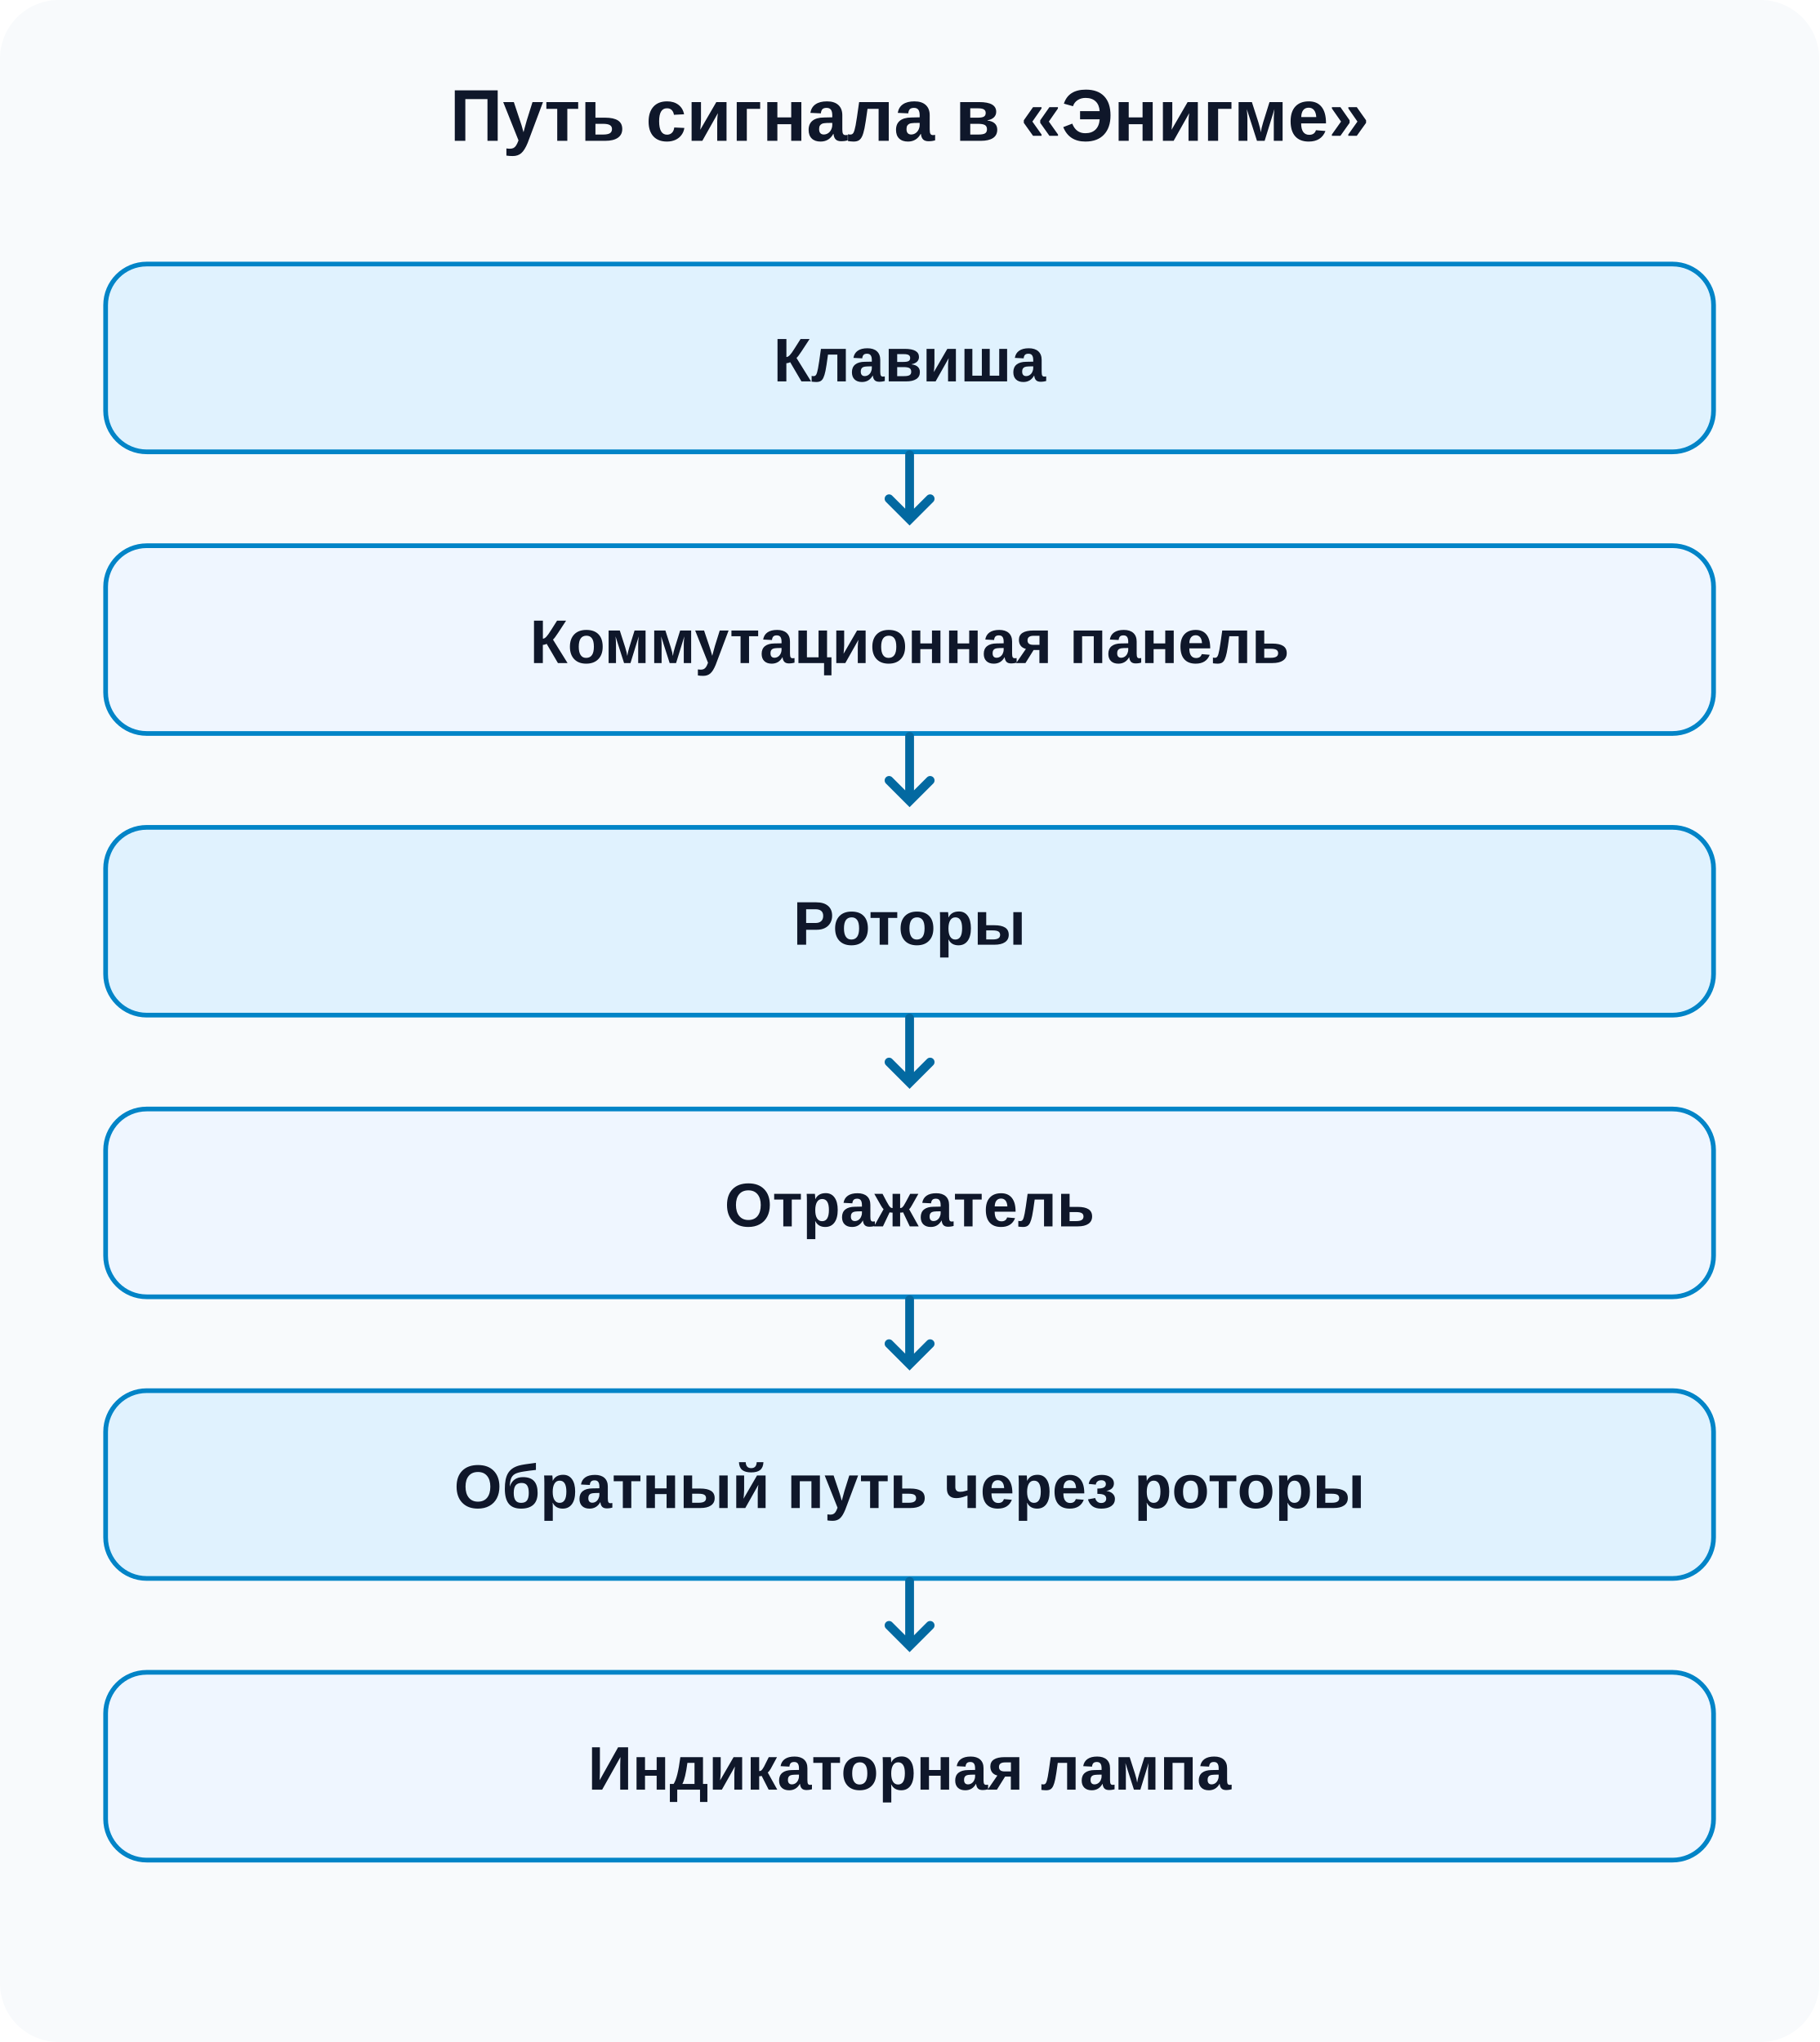
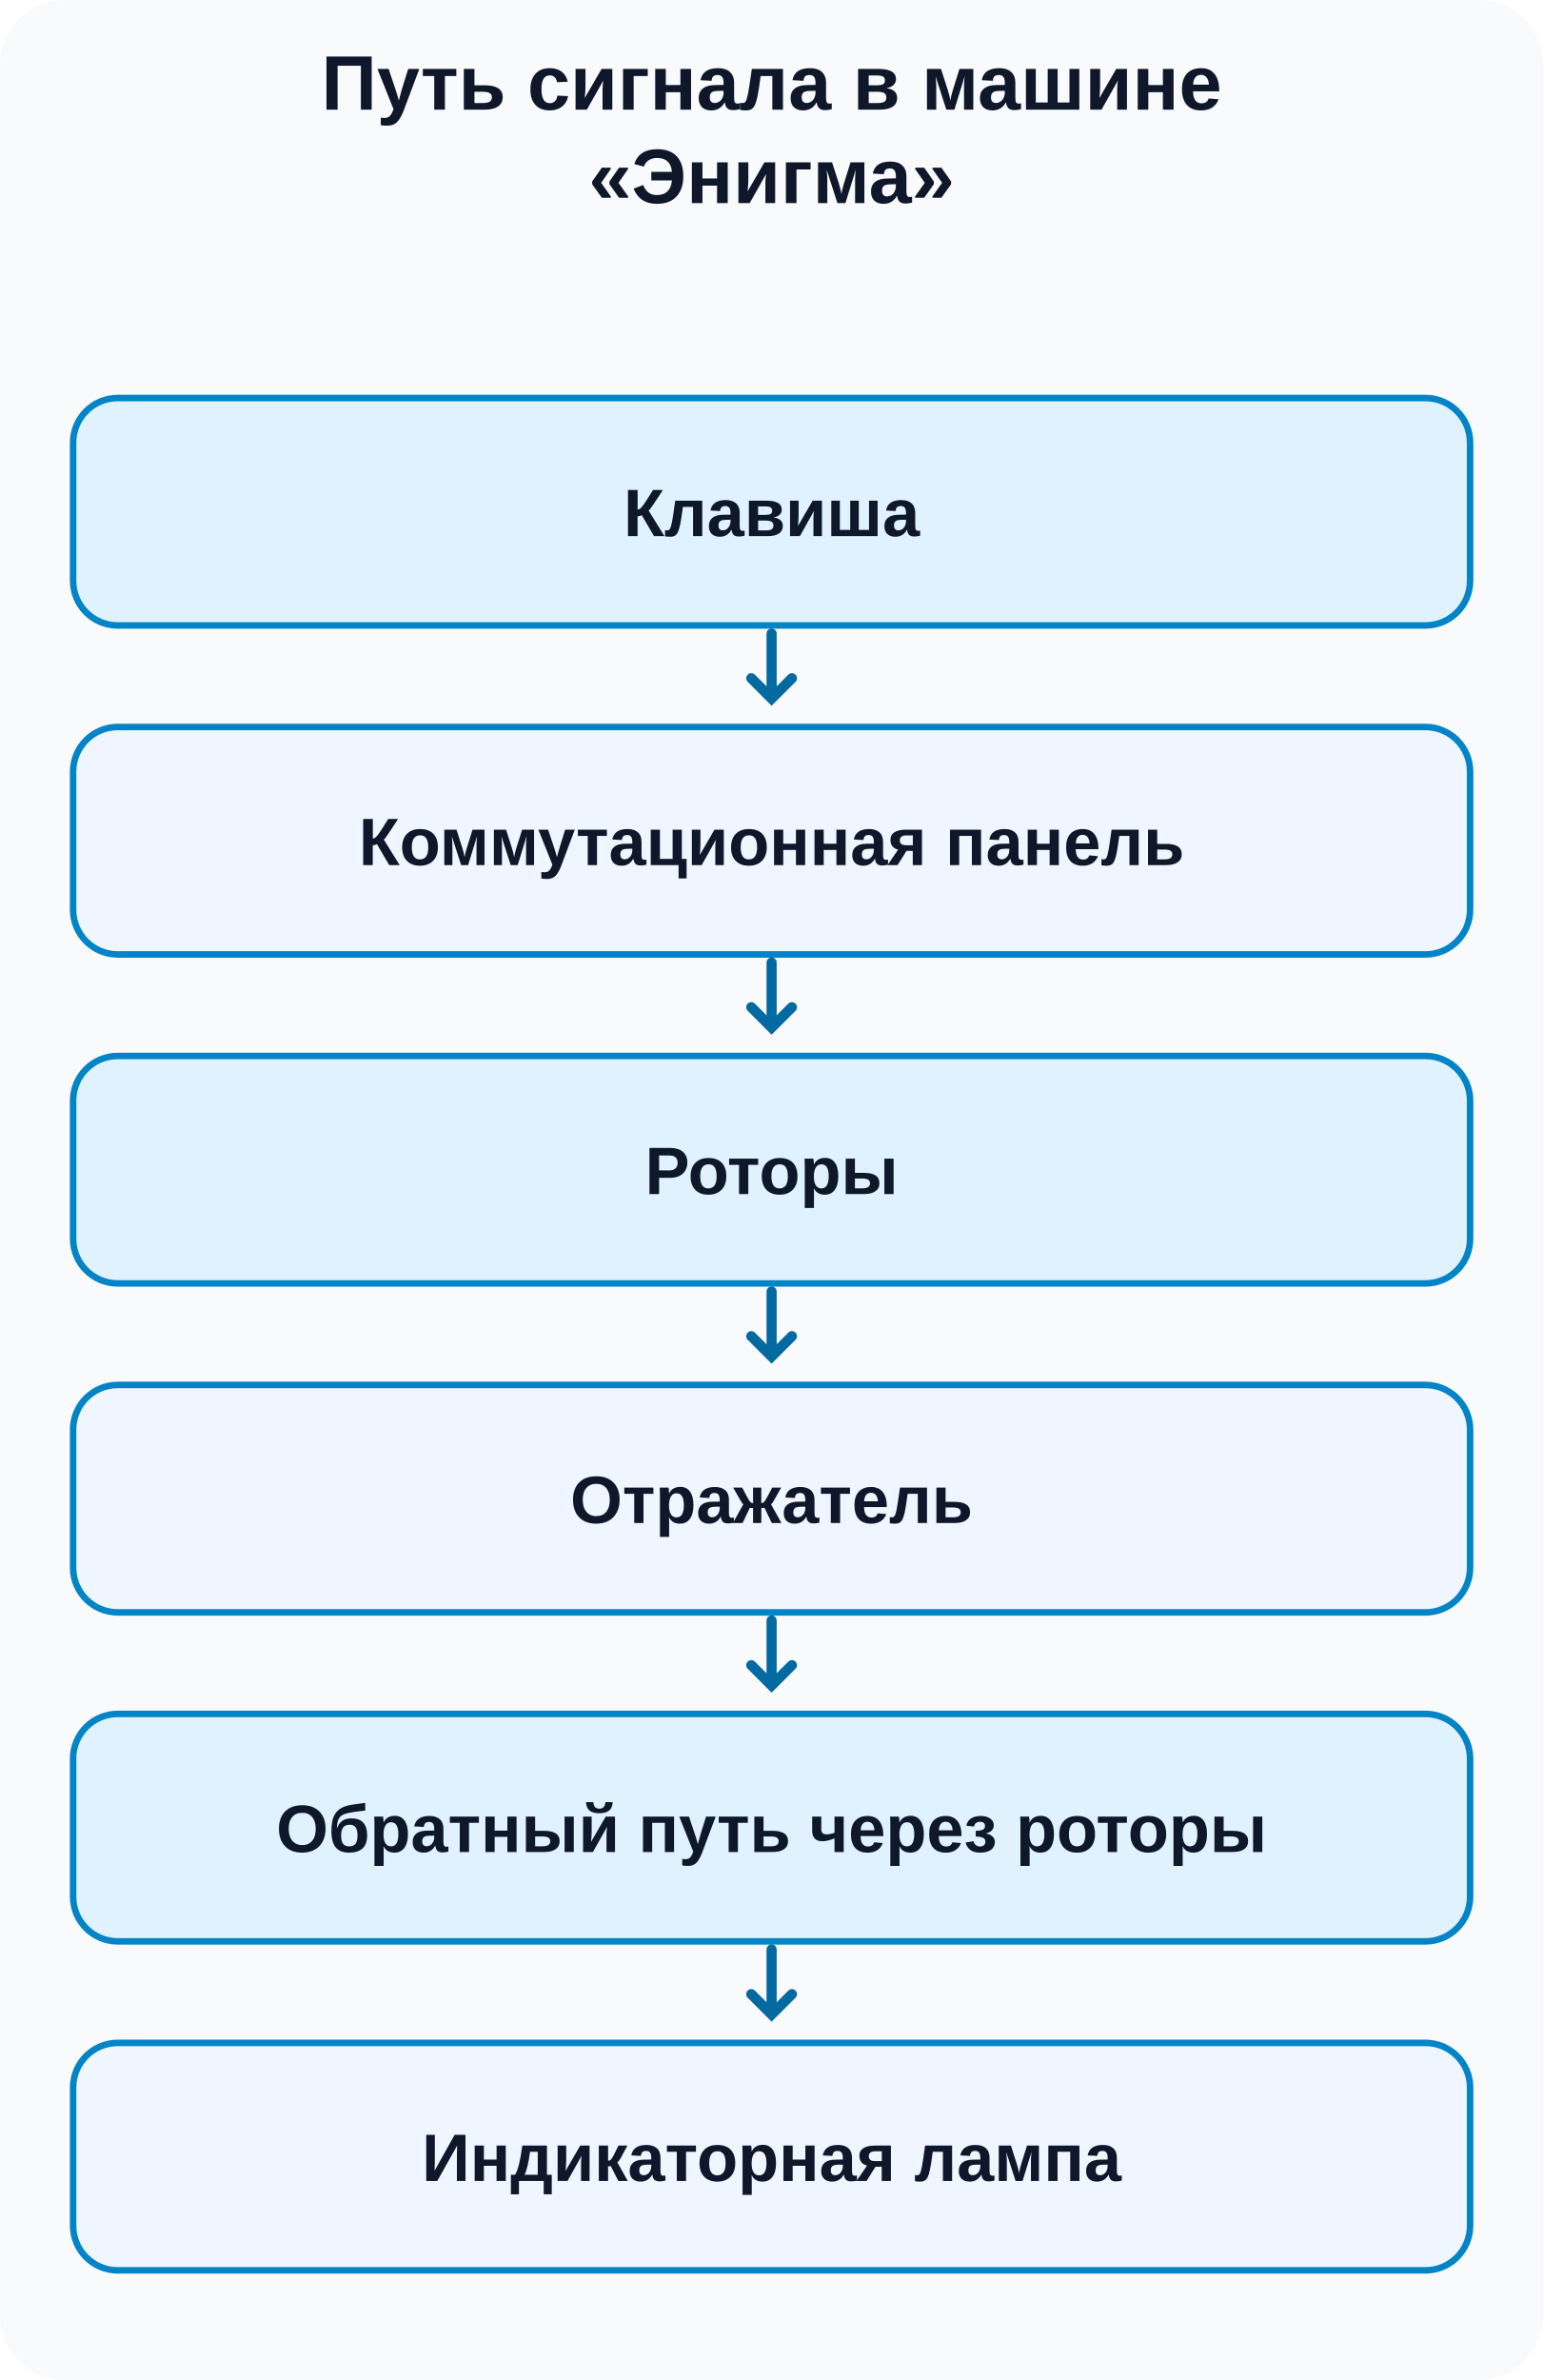
- <svg xmlns="http://www.w3.org/2000/svg" viewBox="0 0 620 696" role="img" aria-labelledby="title desc">
-   <rect width="100%" height="100%" fill="#f8fafc" rx="20" />
-   <text x="310" y="48" fill="#0f172a" text-anchor="middle" font-family="Arial, sans-serif" font-size="25" font-weight="700">Путь сигнала в «Энигме»</text>
-   <rect x="36" y="90" width="548" height="64" rx="14" fill="#e0f2fe" stroke="#0284c7" stroke-width="1.6" />
-   <text x="310" y="130" fill="#0f172a" text-anchor="middle" font-family="Arial, sans-serif" font-size="21" font-weight="600">Клавиша</text>
-   <path d="M310 155 V177 m-7-7 7 7 7-7" stroke="#0369a1" stroke-width="3" stroke-linecap="round" fill="none" />
-   <rect x="36" y="186" width="548" height="64" rx="14" fill="#eff6ff" stroke="#0284c7" stroke-width="1.6" />
-   <text x="310" y="226" fill="#0f172a" text-anchor="middle" font-family="Arial, sans-serif" font-size="21" font-weight="600">Коммутационная панель</text>
-   <path d="M310 251 V273 m-7-7 7 7 7-7" stroke="#0369a1" stroke-width="3" stroke-linecap="round" fill="none" />
-   <rect x="36" y="282" width="548" height="64" rx="14" fill="#e0f2fe" stroke="#0284c7" stroke-width="1.6" />
-   <text x="310" y="322" fill="#0f172a" text-anchor="middle" font-family="Arial, sans-serif" font-size="21" font-weight="600">Роторы</text>
-   <path d="M310 347 V369 m-7-7 7 7 7-7" stroke="#0369a1" stroke-width="3" stroke-linecap="round" fill="none" />
-   <rect x="36" y="378" width="548" height="64" rx="14" fill="#eff6ff" stroke="#0284c7" stroke-width="1.6" />
-   <text x="310" y="418" fill="#0f172a" text-anchor="middle" font-family="Arial, sans-serif" font-size="21" font-weight="600">Отражатель</text>
-   <path d="M310 443 V465 m-7-7 7 7 7-7" stroke="#0369a1" stroke-width="3" stroke-linecap="round" fill="none" />
-   <rect x="36" y="474" width="548" height="64" rx="14" fill="#e0f2fe" stroke="#0284c7" stroke-width="1.6" />
-   <text x="310" y="514" fill="#0f172a" text-anchor="middle" font-family="Arial, sans-serif" font-size="21" font-weight="600">Обратный путь через роторы</text>
-   <path d="M310 539 V561 m-7-7 7 7 7-7" stroke="#0369a1" stroke-width="3" stroke-linecap="round" fill="none" />
-   <rect x="36" y="570" width="548" height="64" rx="14" fill="#eff6ff" stroke="#0284c7" stroke-width="1.6" />
-   <text x="310" y="610" fill="#0f172a" text-anchor="middle" font-family="Arial, sans-serif" font-size="21" font-weight="600">Индикаторная лампа</text>
+ <svg xmlns="http://www.w3.org/2000/svg" viewBox="0 0 380 586" role="img" aria-labelledby="title desc">
+   <rect width="380" height="586" rx="16" fill="#f8fafc" />
+   <text x="190" y="27" text-anchor="middle" fill="#0f172a" font-family="Arial,DejaVu Sans,sans-serif" font-size="19" font-weight="700">Путь сигнала в машине</text>
+   <text x="190" y="50" text-anchor="middle" fill="#0f172a" font-family="Arial,DejaVu Sans,sans-serif" font-size="19" font-weight="700">«Энигма»</text>
+   <rect x="18" y="98" width="344" height="56" rx="11" fill="#dff2fd" stroke="#0284c7" stroke-width="1.6" />
+   <text x="190" y="132" text-anchor="middle" font-family="Arial,DejaVu Sans,sans-serif" font-size="16.5" font-weight="600" fill="#0f172a">Клавиша</text>
+   <path d="M190 156 v16 m-5-5 5 5 5-5" stroke="#0369a1" stroke-width="2.5" stroke-linecap="round" fill="none" />
+   <rect x="18" y="179" width="344" height="56" rx="11" fill="#eff6ff" stroke="#0284c7" stroke-width="1.6" />
+   <text x="190" y="213" text-anchor="middle" font-family="Arial,DejaVu Sans,sans-serif" font-size="16.5" font-weight="600" fill="#0f172a">Коммутационная панель</text>
+   <path d="M190 237 v16 m-5-5 5 5 5-5" stroke="#0369a1" stroke-width="2.5" stroke-linecap="round" fill="none" />
+   <rect x="18" y="260" width="344" height="56" rx="11" fill="#dff2fd" stroke="#0284c7" stroke-width="1.6" />
+   <text x="190" y="294" text-anchor="middle" font-family="Arial,DejaVu Sans,sans-serif" font-size="16.5" font-weight="600" fill="#0f172a">Роторы</text>
+   <path d="M190 318 v16 m-5-5 5 5 5-5" stroke="#0369a1" stroke-width="2.5" stroke-linecap="round" fill="none" />
+   <rect x="18" y="341" width="344" height="56" rx="11" fill="#eff6ff" stroke="#0284c7" stroke-width="1.6" />
+   <text x="190" y="375" text-anchor="middle" font-family="Arial,DejaVu Sans,sans-serif" font-size="16.5" font-weight="600" fill="#0f172a">Отражатель</text>
+   <path d="M190 399 v16 m-5-5 5 5 5-5" stroke="#0369a1" stroke-width="2.5" stroke-linecap="round" fill="none" />
+   <rect x="18" y="422" width="344" height="56" rx="11" fill="#dff2fd" stroke="#0284c7" stroke-width="1.6" />
+   <text x="190" y="456" text-anchor="middle" font-family="Arial,DejaVu Sans,sans-serif" font-size="16.5" font-weight="600" fill="#0f172a">Обратный путь через роторы</text>
+   <path d="M190 480 v16 m-5-5 5 5 5-5" stroke="#0369a1" stroke-width="2.5" stroke-linecap="round" fill="none" />
+   <rect x="18" y="503" width="344" height="56" rx="11" fill="#eff6ff" stroke="#0284c7" stroke-width="1.6" />
+   <text x="190" y="537" text-anchor="middle" font-family="Arial,DejaVu Sans,sans-serif" font-size="16.5" font-weight="600" fill="#0f172a">Индикаторная лампа</text>
</svg>
